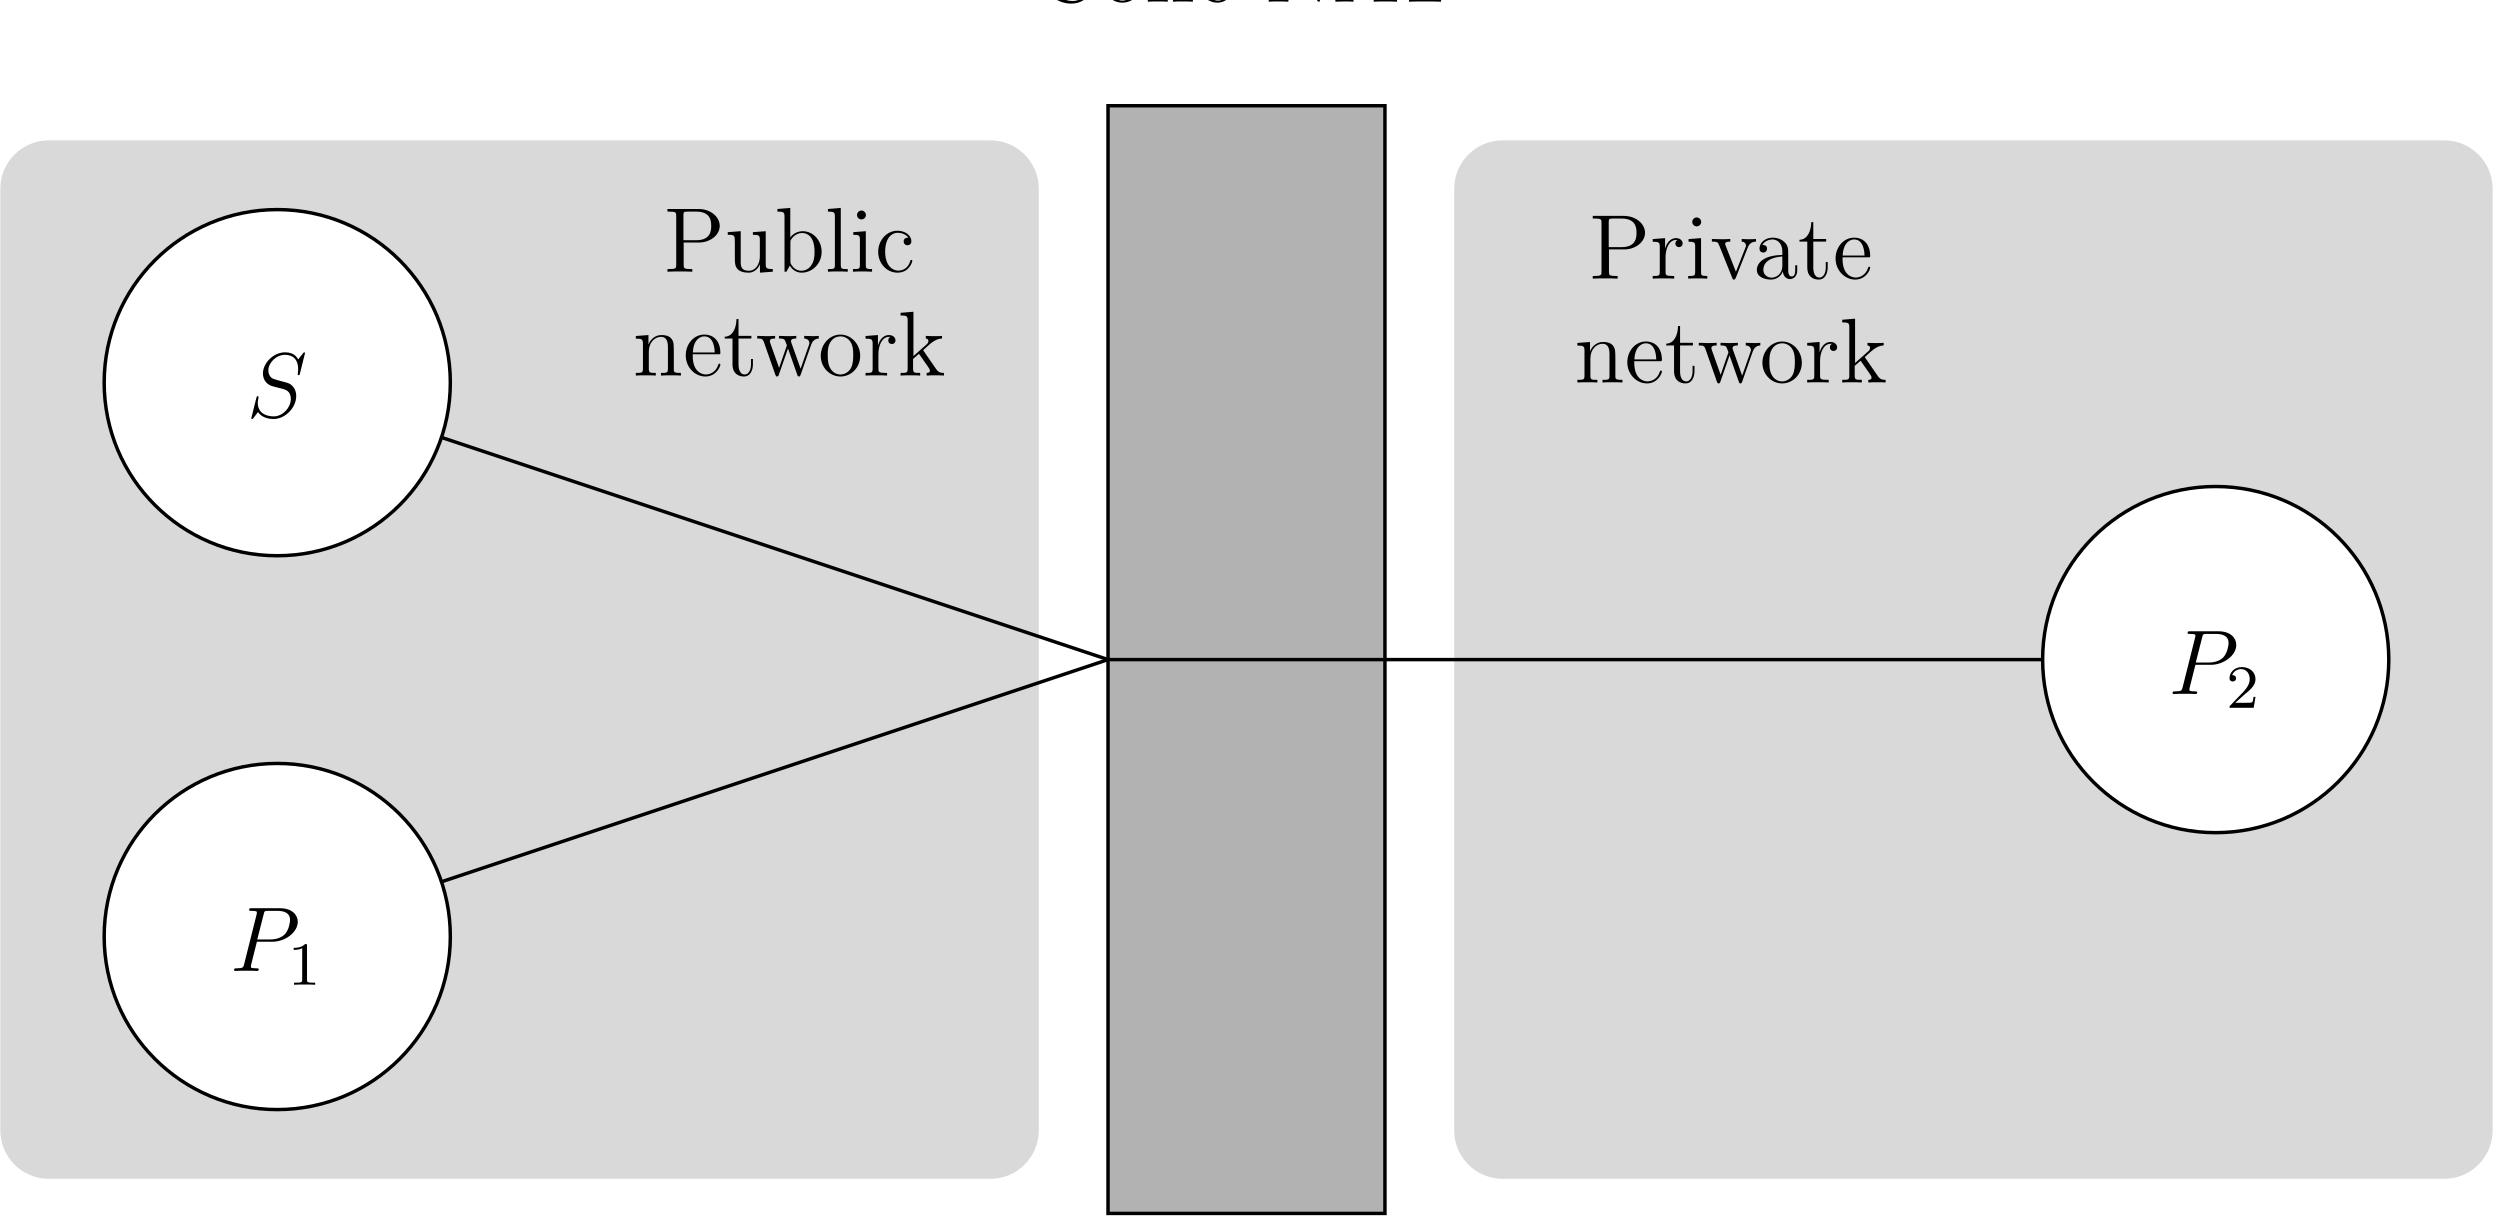
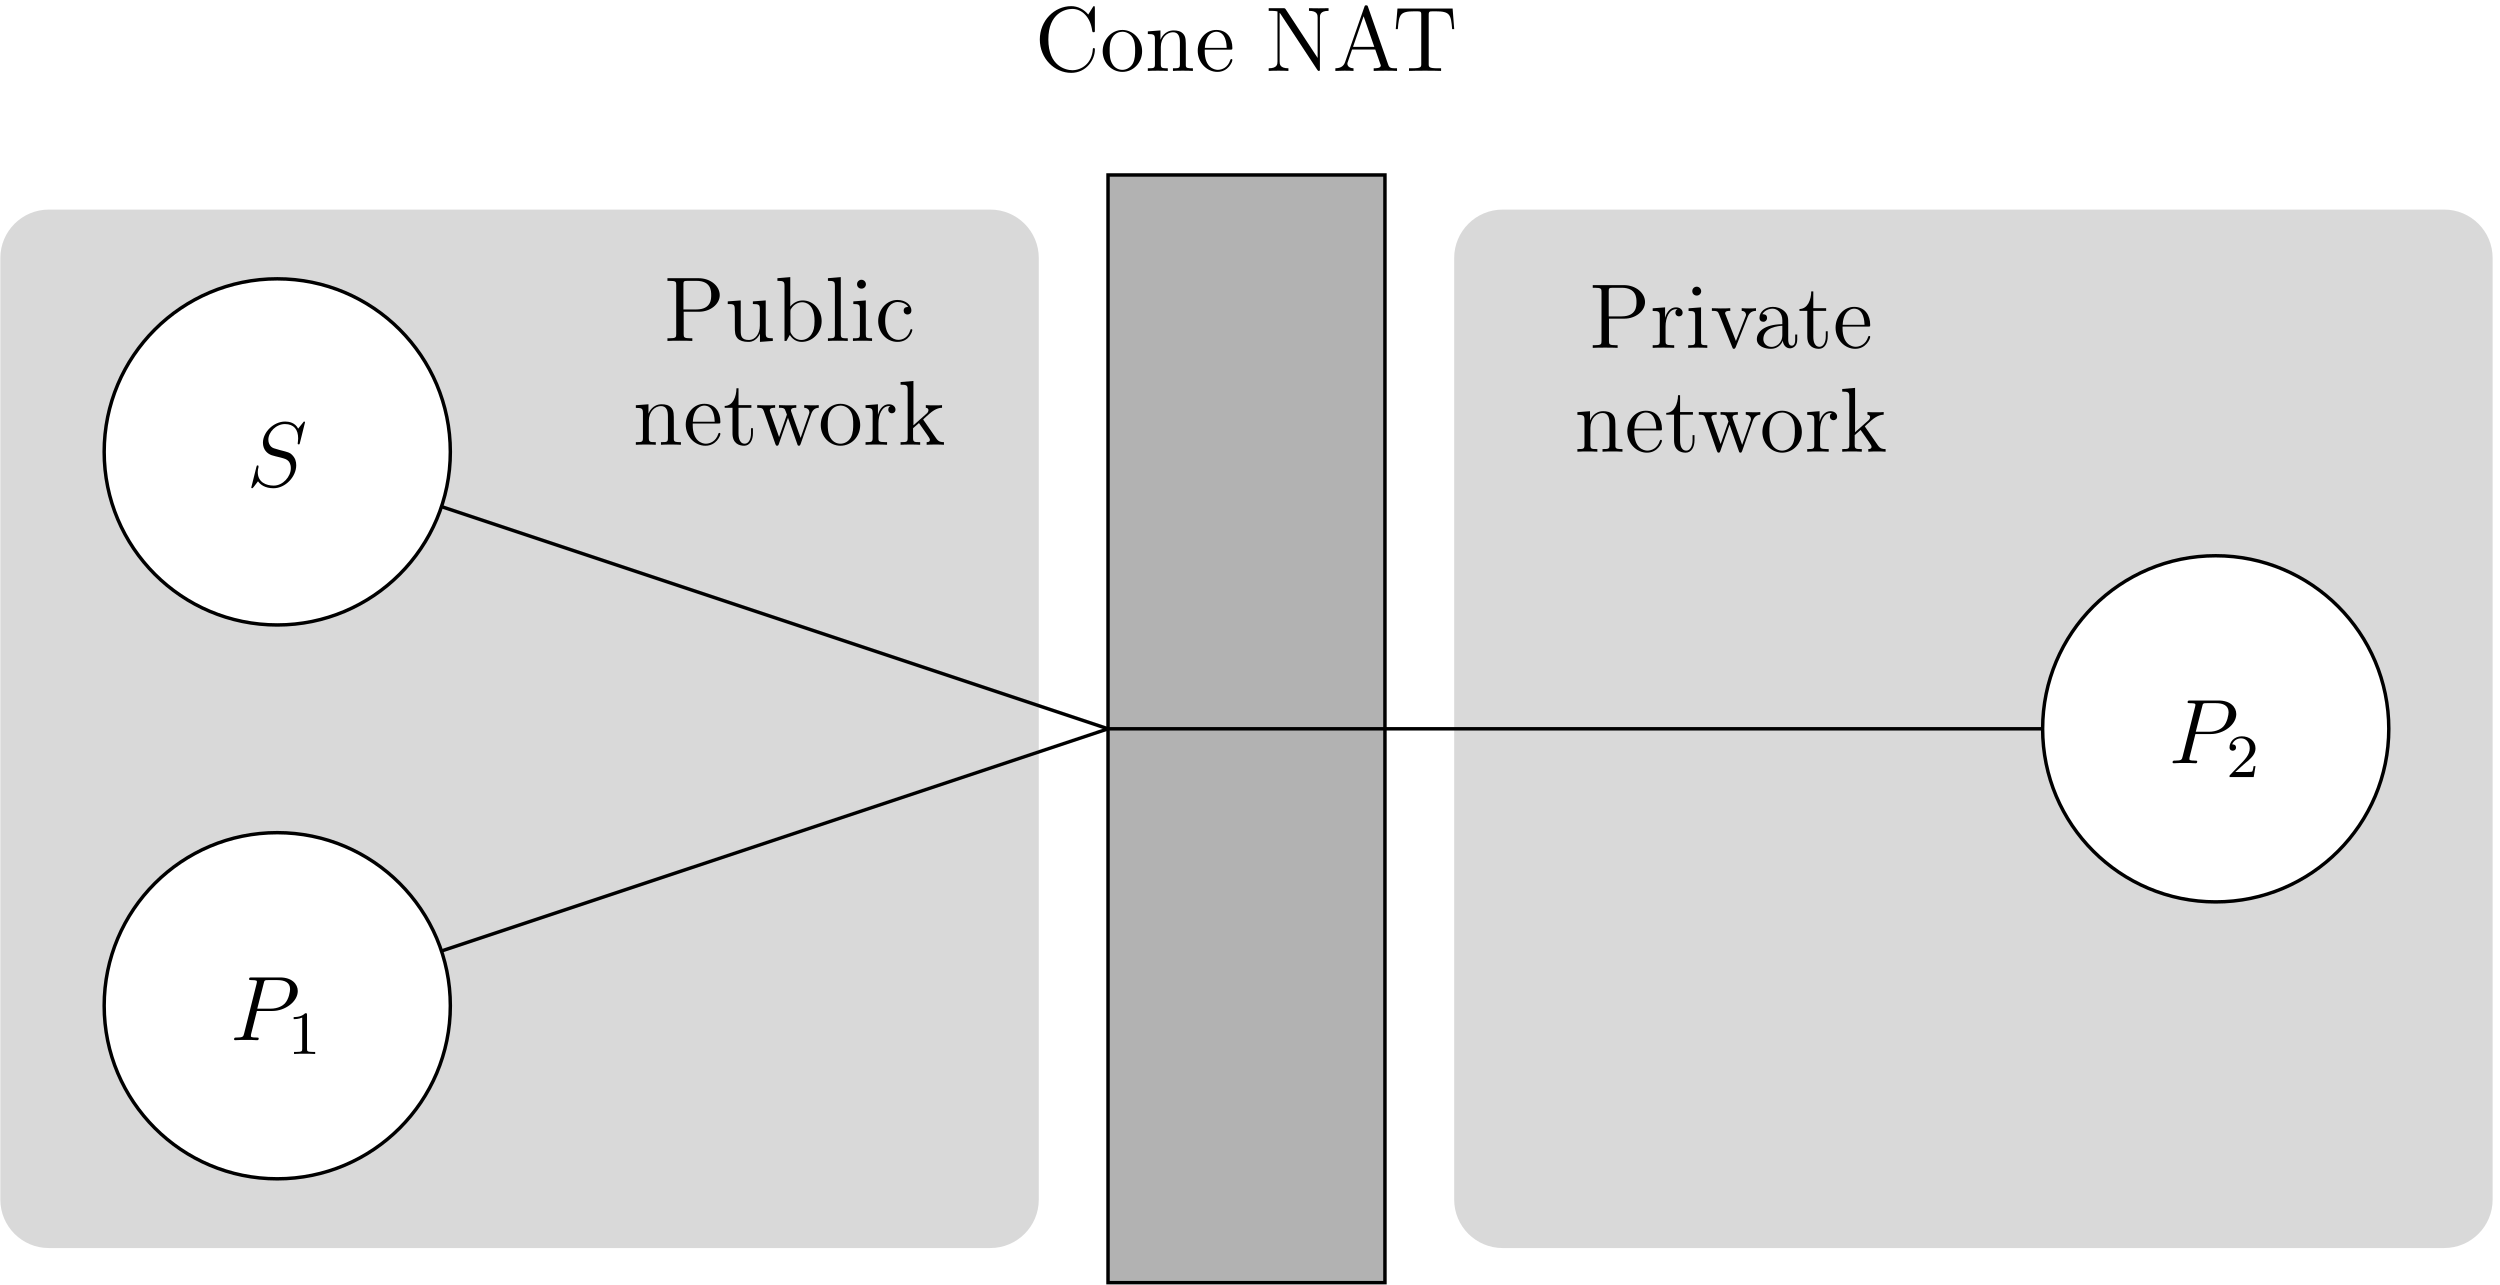
- <svg xmlns="http://www.w3.org/2000/svg" xmlns:xlink="http://www.w3.org/1999/xlink" width="325pt" height="158pt" viewBox="0 0 325 158" version="1.1">
+ <svg xmlns="http://www.w3.org/2000/svg" xmlns:xlink="http://www.w3.org/1999/xlink" width="325pt" height="167pt" viewBox="0 0 325 167" version="1.1">
  <defs>
    <g>
      <symbol overflow="visible" id="glyph0-0">
        <path style="stroke:none;" d="" />
      </symbol>
      <symbol overflow="visible" id="glyph0-1">
        <path style="stroke:none;" d="M 7.797 -8.141 C 7.797 -8.359 7.797 -8.422 7.672 -8.422 C 7.609 -8.422 7.594 -8.391 7.516 -8.266 L 6.938 -7.328 C 6.391 -8 5.578 -8.422 4.719 -8.422 C 2.531 -8.422 0.641 -6.531 0.641 -4.094 C 0.641 -1.609 2.562 0.25 4.719 0.25 C 6.688 0.25 7.797 -1.453 7.797 -2.766 C 7.797 -2.906 7.797 -2.969 7.656 -2.969 C 7.547 -2.969 7.531 -2.922 7.531 -2.828 C 7.422 -0.938 6.031 -0.094 4.875 -0.094 C 4.047 -0.094 1.75 -0.594 1.75 -4.094 C 1.75 -7.547 4 -8.062 4.859 -8.062 C 6.125 -8.062 7.219 -7 7.453 -5.219 C 7.484 -5.062 7.484 -5.031 7.625 -5.031 C 7.797 -5.031 7.797 -5.062 7.797 -5.312 Z M 7.797 -8.141 " />
      </symbol>
      <symbol overflow="visible" id="glyph0-2">
        <path style="stroke:none;" d="M 5.484 -2.562 C 5.484 -4.094 4.312 -5.328 2.922 -5.328 C 1.5 -5.328 0.359 -4.062 0.359 -2.562 C 0.359 -1.031 1.547 0.125 2.922 0.125 C 4.328 0.125 5.484 -1.047 5.484 -2.562 Z M 2.922 -0.141 C 2.484 -0.141 1.953 -0.328 1.609 -0.922 C 1.281 -1.453 1.266 -2.156 1.266 -2.672 C 1.266 -3.125 1.266 -3.844 1.641 -4.391 C 1.969 -4.906 2.5 -5.094 2.922 -5.094 C 3.375 -5.094 3.891 -4.875 4.203 -4.406 C 4.578 -3.859 4.578 -3.109 4.578 -2.672 C 4.578 -2.25 4.578 -1.5 4.266 -0.938 C 3.938 -0.375 3.375 -0.141 2.922 -0.141 Z M 2.922 -0.141 " />
      </symbol>
      <symbol overflow="visible" id="glyph0-3">
        <path style="stroke:none;" d="M 5.312 -2.906 C 5.312 -4.016 5.312 -4.344 5.047 -4.734 C 4.703 -5.203 4.141 -5.266 3.734 -5.266 C 2.562 -5.266 2.109 -4.281 2.016 -4.047 L 2.016 -5.266 L 0.375 -5.141 L 0.375 -4.797 C 1.188 -4.797 1.297 -4.703 1.297 -4.125 L 1.297 -0.891 C 1.297 -0.344 1.156 -0.344 0.375 -0.344 L 0.375 0 C 0.688 -0.031 1.344 -0.031 1.672 -0.031 C 2.016 -0.031 2.672 -0.031 2.969 0 L 2.969 -0.344 C 2.219 -0.344 2.062 -0.344 2.062 -0.891 L 2.062 -3.109 C 2.062 -4.359 2.891 -5.031 3.641 -5.031 C 4.375 -5.031 4.547 -4.422 4.547 -3.688 L 4.547 -0.891 C 4.547 -0.344 4.406 -0.344 3.641 -0.344 L 3.641 0 C 3.938 -0.031 4.594 -0.031 4.922 -0.031 C 5.266 -0.031 5.922 -0.031 6.234 0 L 6.234 -0.344 C 5.625 -0.344 5.328 -0.344 5.312 -0.703 Z M 5.312 -2.906 " />
      </symbol>
      <symbol overflow="visible" id="glyph0-4">
        <path style="stroke:none;" d="M 4.578 -2.766 C 4.844 -2.766 4.859 -2.766 4.859 -3 C 4.859 -4.203 4.219 -5.328 2.766 -5.328 C 1.406 -5.328 0.359 -4.094 0.359 -2.625 C 0.359 -1.047 1.578 0.125 2.906 0.125 C 4.328 0.125 4.859 -1.172 4.859 -1.422 C 4.859 -1.5 4.812 -1.547 4.734 -1.547 C 4.641 -1.547 4.609 -1.484 4.594 -1.422 C 4.281 -0.422 3.484 -0.141 2.969 -0.141 C 2.469 -0.141 1.266 -0.484 1.266 -2.547 L 1.266 -2.766 Z M 1.281 -3 C 1.375 -4.875 2.422 -5.094 2.766 -5.094 C 4.047 -5.094 4.109 -3.406 4.125 -3 Z M 1.281 -3 " />
      </symbol>
      <symbol overflow="visible" id="glyph0-5">
        <path style="stroke:none;" d="M 2.703 -8 C 2.594 -8.156 2.578 -8.156 2.312 -8.156 L 0.484 -8.156 L 0.484 -7.812 C 1 -7.812 1.297 -7.812 1.625 -7.734 L 1.625 -1.25 C 1.625 -0.906 1.625 -0.344 0.484 -0.344 L 0.484 0 C 0.797 -0.031 1.438 -0.031 1.766 -0.031 C 2.109 -0.031 2.734 -0.031 3.047 0 L 3.047 -0.344 C 1.906 -0.344 1.906 -0.906 1.906 -1.25 L 1.906 -7.547 C 2.016 -7.453 2.016 -7.422 2.109 -7.281 L 6.781 -0.172 C 6.891 -0.016 6.906 0 7 0 C 7.094 0 7.125 -0.047 7.141 -0.078 L 7.141 -6.906 C 7.141 -7.25 7.141 -7.812 8.266 -7.812 L 8.266 -8.156 C 7.953 -8.141 7.328 -8.141 7 -8.141 C 6.656 -8.141 6.031 -8.141 5.719 -8.156 L 5.719 -7.812 C 6.844 -7.812 6.844 -7.25 6.844 -6.906 L 6.844 -1.688 Z M 2.703 -8 " />
      </symbol>
      <symbol overflow="visible" id="glyph0-6">
        <path style="stroke:none;" d="M 4.625 -8.312 C 4.578 -8.469 4.547 -8.531 4.391 -8.531 C 4.219 -8.531 4.203 -8.5 4.141 -8.312 L 1.641 -1.156 C 1.469 -0.672 1.141 -0.359 0.375 -0.344 L 0.375 0 C 1.094 -0.031 1.125 -0.031 1.516 -0.031 C 1.859 -0.031 2.422 -0.031 2.734 0 L 2.734 -0.344 C 2.234 -0.359 1.938 -0.609 1.938 -0.938 C 1.938 -1.016 1.938 -1.047 2 -1.188 L 2.547 -2.781 L 5.562 -2.781 L 6.219 -0.906 C 6.281 -0.766 6.281 -0.734 6.281 -0.703 C 6.281 -0.344 5.672 -0.344 5.359 -0.344 L 5.359 0 C 5.641 -0.031 6.594 -0.031 6.922 -0.031 C 7.25 -0.031 8.109 -0.031 8.391 0 L 8.391 -0.344 C 7.609 -0.344 7.406 -0.344 7.234 -0.844 Z M 4.047 -7.109 L 5.438 -3.125 L 2.672 -3.125 Z M 4.047 -7.109 " />
      </symbol>
      <symbol overflow="visible" id="glyph0-7">
        <path style="stroke:none;" d="M 7.812 -8.109 L 0.641 -8.109 L 0.422 -5.438 L 0.688 -5.438 C 0.844 -7.328 0.953 -7.75 2.844 -7.75 C 3.062 -7.75 3.391 -7.75 3.484 -7.734 C 3.734 -7.703 3.734 -7.547 3.734 -7.281 L 3.734 -0.922 C 3.734 -0.516 3.734 -0.344 2.562 -0.344 L 2.141 -0.344 L 2.141 0 C 2.516 -0.031 3.75 -0.031 4.219 -0.031 C 4.688 -0.031 5.922 -0.031 6.312 0 L 6.312 -0.344 L 5.875 -0.344 C 4.703 -0.344 4.703 -0.516 4.703 -0.922 L 4.703 -7.281 C 4.703 -7.578 4.734 -7.688 4.922 -7.734 C 5.016 -7.75 5.359 -7.75 5.594 -7.75 C 7.484 -7.75 7.594 -7.328 7.75 -5.438 L 8.016 -5.438 Z M 7.812 -8.109 " />
      </symbol>
      <symbol overflow="visible" id="glyph0-8">
        <path style="stroke:none;" d="M 2.609 -3.797 L 4.625 -3.797 C 6.031 -3.797 7.297 -4.75 7.297 -5.953 C 7.297 -7.109 6.141 -8.156 4.531 -8.156 L 0.5 -8.156 L 0.5 -7.812 L 0.734 -7.812 C 1.609 -7.812 1.641 -7.703 1.641 -7.25 L 1.641 -0.906 C 1.641 -0.469 1.609 -0.344 0.734 -0.344 L 0.5 -0.344 L 0.5 0 C 0.781 -0.031 1.766 -0.031 2.109 -0.031 C 2.469 -0.031 3.453 -0.031 3.734 0 L 3.734 -0.344 L 3.5 -0.344 C 2.641 -0.344 2.609 -0.469 2.609 -0.906 Z M 2.578 -4.094 L 2.578 -7.344 C 2.578 -7.734 2.609 -7.812 3.125 -7.812 L 4.25 -7.812 C 6.188 -7.812 6.188 -6.469 6.188 -5.953 C 6.188 -5.453 6.188 -4.094 4.25 -4.094 Z M 2.578 -4.094 " />
      </symbol>
      <symbol overflow="visible" id="glyph0-9">
        <path style="stroke:none;" d="M 3.641 -5.141 L 3.641 -4.797 C 4.453 -4.797 4.547 -4.703 4.547 -4.125 L 4.547 -1.984 C 4.547 -0.969 4 -0.125 3.109 -0.125 C 2.125 -0.125 2.062 -0.688 2.062 -1.312 L 2.062 -5.266 L 0.375 -5.141 L 0.375 -4.797 C 1.297 -4.797 1.297 -4.75 1.297 -3.688 L 1.297 -1.906 C 1.297 -1.156 1.297 -0.734 1.656 -0.328 C 1.938 -0.031 2.422 0.125 3.031 0.125 C 3.234 0.125 3.625 0.125 4.031 -0.234 C 4.375 -0.5 4.562 -0.953 4.562 -0.953 L 4.562 0.125 L 6.234 0 L 6.234 -0.344 C 5.422 -0.344 5.312 -0.438 5.312 -1.016 L 5.312 -5.266 Z M 3.641 -5.141 " />
      </symbol>
      <symbol overflow="visible" id="glyph0-10">
        <path style="stroke:none;" d="M 2 -8.297 L 0.328 -8.156 L 0.328 -7.812 C 1.141 -7.812 1.25 -7.734 1.25 -7.141 L 1.25 0 L 1.5 0 C 1.547 -0.094 1.891 -0.688 1.938 -0.781 C 2.219 -0.328 2.719 0.125 3.484 0.125 C 4.859 0.125 6.078 -1.047 6.078 -2.578 C 6.078 -4.094 4.953 -5.266 3.625 -5.266 C 2.969 -5.266 2.406 -4.969 2 -4.469 Z M 2.016 -3.828 C 2.016 -4.047 2.016 -4.062 2.156 -4.25 C 2.438 -4.688 2.969 -5.031 3.547 -5.031 C 3.906 -5.031 5.156 -4.891 5.156 -2.594 C 5.156 -1.797 5.047 -1.297 4.75 -0.859 C 4.516 -0.484 4.047 -0.125 3.438 -0.125 C 2.797 -0.125 2.375 -0.531 2.172 -0.859 C 2.016 -1.109 2.016 -1.156 2.016 -1.359 Z M 2.016 -3.828 " />
      </symbol>
      <symbol overflow="visible" id="glyph0-11">
        <path style="stroke:none;" d="M 2.062 -8.297 L 0.391 -8.156 L 0.391 -7.812 C 1.203 -7.812 1.297 -7.734 1.297 -7.141 L 1.297 -0.891 C 1.297 -0.344 1.172 -0.344 0.391 -0.344 L 0.391 0 C 0.734 -0.031 1.312 -0.031 1.672 -0.031 C 2.031 -0.031 2.625 -0.031 2.969 0 L 2.969 -0.344 C 2.203 -0.344 2.062 -0.344 2.062 -0.891 Z M 2.062 -8.297 " />
      </symbol>
      <symbol overflow="visible" id="glyph0-12">
        <path style="stroke:none;" d="M 2.078 -7.359 C 2.078 -7.672 1.828 -7.953 1.5 -7.953 C 1.188 -7.953 0.922 -7.703 0.922 -7.375 C 0.922 -7.016 1.203 -6.797 1.5 -6.797 C 1.859 -6.797 2.078 -7.094 2.078 -7.359 Z M 0.438 -5.141 L 0.438 -4.797 C 1.188 -4.797 1.297 -4.719 1.297 -4.141 L 1.297 -0.891 C 1.297 -0.344 1.172 -0.344 0.391 -0.344 L 0.391 0 C 0.734 -0.031 1.297 -0.031 1.656 -0.031 C 1.781 -0.031 2.469 -0.031 2.875 0 L 2.875 -0.344 C 2.109 -0.344 2.062 -0.406 2.062 -0.875 L 2.062 -5.266 Z M 0.438 -5.141 " />
      </symbol>
      <symbol overflow="visible" id="glyph0-13">
        <path style="stroke:none;" d="M 4.328 -4.422 C 4.188 -4.422 3.734 -4.422 3.734 -3.938 C 3.734 -3.641 3.938 -3.438 4.234 -3.438 C 4.5 -3.438 4.734 -3.609 4.734 -3.953 C 4.734 -4.75 3.891 -5.328 2.922 -5.328 C 1.531 -5.328 0.422 -4.094 0.422 -2.578 C 0.422 -1.047 1.562 0.125 2.922 0.125 C 4.5 0.125 4.859 -1.312 4.859 -1.422 C 4.859 -1.531 4.766 -1.531 4.734 -1.531 C 4.625 -1.531 4.609 -1.5 4.578 -1.344 C 4.312 -0.5 3.672 -0.141 3.031 -0.141 C 2.297 -0.141 1.328 -0.781 1.328 -2.594 C 1.328 -4.578 2.344 -5.062 2.938 -5.062 C 3.391 -5.062 4.047 -4.891 4.328 -4.422 Z M 4.328 -4.422 " />
      </symbol>
      <symbol overflow="visible" id="glyph0-14">
        <path style="stroke:none;" d="M 2.016 -4.812 L 3.688 -4.812 L 3.688 -5.156 L 2.016 -5.156 L 2.016 -7.344 L 1.75 -7.344 C 1.734 -6.234 1.297 -5.078 0.219 -5.047 L 0.219 -4.812 L 1.234 -4.812 L 1.234 -1.484 C 1.234 -0.156 2.109 0.125 2.75 0.125 C 3.5 0.125 3.891 -0.625 3.891 -1.484 L 3.891 -2.156 L 3.641 -2.156 L 3.641 -1.5 C 3.641 -0.641 3.281 -0.141 2.828 -0.141 C 2.016 -0.141 2.016 -1.25 2.016 -1.453 Z M 2.016 -4.812 " />
      </symbol>
      <symbol overflow="visible" id="glyph0-15">
        <path style="stroke:none;" d="M 7.234 -4.016 C 7.5 -4.766 8.016 -4.797 8.219 -4.812 L 8.219 -5.156 C 7.922 -5.125 7.703 -5.125 7.344 -5.125 C 7 -5.125 6.969 -5.125 6.328 -5.156 L 6.328 -4.812 C 6.859 -4.781 7 -4.453 7 -4.234 C 7 -4.219 7 -4.141 6.953 -4.016 L 5.859 -0.891 L 4.656 -4.266 C 4.609 -4.406 4.609 -4.438 4.609 -4.469 C 4.609 -4.812 5.047 -4.812 5.297 -4.812 L 5.297 -5.156 C 4.953 -5.125 4.469 -5.125 4.125 -5.125 C 3.734 -5.125 3.719 -5.125 3.047 -5.156 L 3.047 -4.812 C 3.5 -4.812 3.656 -4.781 3.797 -4.625 C 3.844 -4.547 4 -4.156 4.078 -3.922 L 3.062 -1 L 1.906 -4.25 C 1.859 -4.406 1.859 -4.438 1.859 -4.484 C 1.859 -4.812 2.312 -4.812 2.547 -4.812 L 2.547 -5.156 C 2.25 -5.125 1.656 -5.125 1.328 -5.125 C 0.984 -5.125 0.969 -5.125 0.219 -5.156 L 0.219 -4.812 C 0.828 -4.812 0.938 -4.75 1.078 -4.375 L 2.578 -0.094 C 2.625 0.031 2.672 0.125 2.797 0.125 C 2.906 0.125 2.969 0.078 3.031 -0.109 L 4.219 -3.516 L 5.422 -0.109 C 5.469 0.078 5.531 0.125 5.641 0.125 C 5.766 0.125 5.812 0.031 5.859 -0.094 Z M 7.234 -4.016 " />
      </symbol>
      <symbol overflow="visible" id="glyph0-16">
        <path style="stroke:none;" d="M 2 -2.781 C 2 -3.938 2.469 -5.031 3.391 -5.031 C 3.484 -5.031 3.516 -5.031 3.562 -5.016 C 3.469 -4.969 3.281 -4.906 3.281 -4.578 C 3.281 -4.234 3.547 -4.094 3.734 -4.094 C 3.984 -4.094 4.219 -4.25 4.219 -4.578 C 4.219 -4.938 3.891 -5.266 3.375 -5.266 C 2.359 -5.266 2.016 -4.172 1.953 -3.938 L 1.938 -3.938 L 1.938 -5.266 L 0.328 -5.141 L 0.328 -4.797 C 1.141 -4.797 1.25 -4.703 1.25 -4.125 L 1.25 -0.891 C 1.25 -0.344 1.109 -0.344 0.328 -0.344 L 0.328 0 C 0.672 -0.031 1.328 -0.031 1.688 -0.031 C 2.016 -0.031 2.859 -0.031 3.125 0 L 3.125 -0.344 L 2.891 -0.344 C 2.016 -0.344 2 -0.484 2 -0.906 Z M 2 -2.781 " />
      </symbol>
      <symbol overflow="visible" id="glyph0-17">
        <path style="stroke:none;" d="M 3.344 -3.172 C 3.344 -3.172 3.266 -3.281 3.266 -3.281 C 3.266 -3.328 4.016 -3.969 4.109 -4.062 C 4.938 -4.781 5.469 -4.797 5.719 -4.812 L 5.719 -5.156 C 5.469 -5.125 5.156 -5.125 4.812 -5.125 C 4.5 -5.125 3.891 -5.125 3.609 -5.156 L 3.609 -4.812 C 3.812 -4.797 3.953 -4.688 3.953 -4.5 C 3.953 -4.25 3.719 -4.047 3.703 -4.047 L 2 -2.531 L 2 -8.297 L 0.328 -8.156 L 0.328 -7.812 C 1.141 -7.812 1.25 -7.734 1.25 -7.141 L 1.25 -0.891 C 1.25 -0.344 1.109 -0.344 0.328 -0.344 L 0.328 0 C 0.672 -0.031 1.25 -0.031 1.609 -0.031 C 1.953 -0.031 2.531 -0.031 2.875 0 L 2.875 -0.344 C 2.109 -0.344 1.953 -0.344 1.953 -0.891 L 1.953 -2.156 L 2.719 -2.828 L 3.875 -1.172 C 4.047 -0.922 4.141 -0.781 4.141 -0.625 C 4.141 -0.406 3.969 -0.344 3.719 -0.344 L 3.719 0 C 4.016 -0.031 4.609 -0.031 4.922 -0.031 C 5.438 -0.031 5.469 -0.031 5.969 0 L 5.969 -0.344 C 5.656 -0.344 5.281 -0.344 4.953 -0.844 Z M 3.344 -3.172 " />
      </symbol>
      <symbol overflow="visible" id="glyph0-18">
        <path style="stroke:none;" d="M 4.875 -4.016 C 4.984 -4.281 5.188 -4.797 5.953 -4.812 L 5.953 -5.156 C 5.609 -5.125 5.438 -5.125 5.062 -5.125 C 4.812 -5.125 4.641 -5.125 4.094 -5.156 L 4.094 -4.812 C 4.594 -4.781 4.656 -4.422 4.656 -4.297 C 4.656 -4.188 4.625 -4.125 4.562 -3.984 L 3.344 -0.891 L 2.016 -4.266 C 1.953 -4.438 1.938 -4.438 1.938 -4.5 C 1.938 -4.812 2.391 -4.812 2.609 -4.812 L 2.609 -5.156 C 2.312 -5.125 1.688 -5.125 1.359 -5.125 C 0.969 -5.125 0.938 -5.125 0.219 -5.156 L 0.219 -4.812 C 0.891 -4.812 1 -4.75 1.141 -4.391 L 2.859 -0.109 C 2.922 0.062 2.938 0.125 3.078 0.125 C 3.172 0.125 3.234 0.094 3.328 -0.109 Z M 4.875 -4.016 " />
      </symbol>
      <symbol overflow="visible" id="glyph0-19">
        <path style="stroke:none;" d="M 4.609 -3.188 C 4.609 -3.844 4.609 -4.312 4.094 -4.781 C 3.672 -5.156 3.125 -5.328 2.609 -5.328 C 1.625 -5.328 0.875 -4.688 0.875 -3.906 C 0.875 -3.562 1.094 -3.391 1.375 -3.391 C 1.656 -3.391 1.859 -3.594 1.859 -3.891 C 1.859 -4.375 1.438 -4.375 1.25 -4.375 C 1.531 -4.875 2.109 -5.094 2.578 -5.094 C 3.125 -5.094 3.844 -4.641 3.844 -3.562 L 3.844 -3.078 C 1.438 -3.047 0.531 -2.047 0.531 -1.125 C 0.531 -0.172 1.625 0.125 2.359 0.125 C 3.141 0.125 3.688 -0.359 3.906 -0.938 C 3.953 -0.375 4.328 0.062 4.844 0.062 C 5.094 0.062 5.781 -0.109 5.781 -1.062 L 5.781 -1.734 L 5.516 -1.734 L 5.516 -1.062 C 5.516 -0.375 5.234 -0.281 5.062 -0.281 C 4.609 -0.281 4.609 -0.922 4.609 -1.094 Z M 3.844 -1.688 C 3.844 -0.516 2.969 -0.125 2.453 -0.125 C 1.859 -0.125 1.375 -0.547 1.375 -1.125 C 1.375 -2.703 3.406 -2.844 3.844 -2.875 Z M 3.844 -1.688 " />
      </symbol>
      <symbol overflow="visible" id="glyph1-0">
        <path style="stroke:none;" d="" />
      </symbol>
      <symbol overflow="visible" id="glyph1-1">
        <path style="stroke:none;" d="M 7.594 -8.312 C 7.594 -8.422 7.5 -8.422 7.484 -8.422 C 7.438 -8.422 7.422 -8.406 7.281 -8.219 C 7.203 -8.141 6.719 -7.516 6.703 -7.5 C 6.312 -8.281 5.516 -8.422 5.016 -8.422 C 3.5 -8.422 2.125 -7.031 2.125 -5.672 C 2.125 -4.781 2.672 -4.25 3.25 -4.047 C 3.375 -4 4.094 -3.812 4.453 -3.734 C 5.062 -3.562 5.219 -3.516 5.469 -3.25 C 5.516 -3.188 5.75 -2.922 5.75 -2.359 C 5.75 -1.25 4.719 -0.094 3.531 -0.094 C 2.547 -0.094 1.453 -0.516 1.453 -1.859 C 1.453 -2.078 1.5 -2.359 1.547 -2.484 C 1.547 -2.516 1.547 -2.578 1.547 -2.609 C 1.547 -2.656 1.531 -2.719 1.438 -2.719 C 1.328 -2.719 1.312 -2.688 1.266 -2.484 L 0.656 -0.031 C 0.656 -0.031 0.609 0.125 0.609 0.141 C 0.609 0.25 0.703 0.25 0.734 0.25 C 0.781 0.25 0.781 0.234 0.938 0.062 L 1.484 -0.656 C 1.766 -0.234 2.391 0.25 3.5 0.25 C 5.047 0.25 6.453 -1.25 6.453 -2.734 C 6.453 -3.234 6.328 -3.688 5.875 -4.125 C 5.625 -4.375 5.422 -4.438 4.312 -4.719 C 3.516 -4.938 3.406 -4.969 3.188 -5.156 C 2.984 -5.359 2.828 -5.656 2.828 -6.062 C 2.828 -7.062 3.844 -8.094 4.984 -8.094 C 6.156 -8.094 6.703 -7.375 6.703 -6.234 C 6.703 -5.922 6.641 -5.609 6.641 -5.562 C 6.641 -5.453 6.734 -5.453 6.781 -5.453 C 6.891 -5.453 6.891 -5.484 6.938 -5.672 Z M 7.594 -8.312 " />
      </symbol>
      <symbol overflow="visible" id="glyph1-2">
        <path style="stroke:none;" d="M 3.531 -3.797 L 5.547 -3.797 C 7.203 -3.797 8.844 -5.016 8.844 -6.391 C 8.844 -7.312 8.062 -8.156 6.547 -8.156 L 2.859 -8.156 C 2.625 -8.156 2.516 -8.156 2.516 -7.938 C 2.516 -7.812 2.625 -7.812 2.812 -7.812 C 3.531 -7.812 3.531 -7.719 3.531 -7.594 C 3.531 -7.562 3.531 -7.5 3.484 -7.312 L 1.875 -0.891 C 1.766 -0.469 1.75 -0.344 0.906 -0.344 C 0.688 -0.344 0.562 -0.344 0.562 -0.125 C 0.562 0 0.672 0 0.734 0 C 0.969 0 1.203 -0.031 1.438 -0.031 L 2.828 -0.031 C 3.062 -0.031 3.312 0 3.531 0 C 3.641 0 3.766 0 3.766 -0.234 C 3.766 -0.344 3.656 -0.344 3.484 -0.344 C 2.766 -0.344 2.75 -0.438 2.75 -0.547 C 2.75 -0.609 2.766 -0.688 2.766 -0.75 Z M 4.406 -7.344 C 4.5 -7.797 4.547 -7.812 5.016 -7.812 L 6.203 -7.812 C 7.094 -7.812 7.844 -7.531 7.844 -6.641 C 7.844 -6.328 7.688 -5.312 7.141 -4.75 C 6.938 -4.547 6.359 -4.094 5.266 -4.094 L 3.578 -4.094 Z M 4.406 -7.344 " />
      </symbol>
      <symbol overflow="visible" id="glyph2-0">
        <path style="stroke:none;" d="" />
      </symbol>
      <symbol overflow="visible" id="glyph2-1">
        <path style="stroke:none;" d="M 2.5 -5.078 C 2.5 -5.297 2.484 -5.297 2.266 -5.297 C 1.938 -4.984 1.516 -4.797 0.766 -4.797 L 0.766 -4.531 C 0.984 -4.531 1.406 -4.531 1.875 -4.734 L 1.875 -0.656 C 1.875 -0.359 1.844 -0.266 1.094 -0.266 L 0.812 -0.266 L 0.812 0 C 1.141 -0.031 1.828 -0.031 2.188 -0.031 C 2.547 -0.031 3.234 -0.031 3.562 0 L 3.562 -0.266 L 3.281 -0.266 C 2.531 -0.266 2.5 -0.359 2.5 -0.656 Z M 2.5 -5.078 " />
      </symbol>
      <symbol overflow="visible" id="glyph2-2">
        <path style="stroke:none;" d="M 2.25 -1.625 C 2.375 -1.75 2.703 -2.016 2.844 -2.125 C 3.328 -2.578 3.797 -3.016 3.797 -3.734 C 3.797 -4.688 3 -5.297 2.016 -5.297 C 1.047 -5.297 0.422 -4.578 0.422 -3.859 C 0.422 -3.469 0.734 -3.422 0.844 -3.422 C 1.016 -3.422 1.266 -3.531 1.266 -3.844 C 1.266 -4.25 0.859 -4.25 0.766 -4.25 C 1 -4.844 1.531 -5.031 1.922 -5.031 C 2.656 -5.031 3.047 -4.406 3.047 -3.734 C 3.047 -2.906 2.469 -2.297 1.516 -1.344 L 0.516 -0.297 C 0.422 -0.219 0.422 -0.203 0.422 0 L 3.562 0 L 3.797 -1.422 L 3.547 -1.422 C 3.531 -1.266 3.469 -0.875 3.375 -0.719 C 3.328 -0.656 2.719 -0.656 2.594 -0.656 L 1.172 -0.656 Z M 2.25 -1.625 " />
      </symbol>
    </g>
    <clipPath id="clip1">
-       <path d="M 189 18 L 324.945 18 L 324.945 154 L 189 154 Z M 189 18 " />
+       <path d="M 189 27 L 324.945 27 L 324.945 163 L 189 163 Z M 189 27 " />
    </clipPath>
  </defs>
  <g id="surface1">
-     <path style=" stroke:none;fill-rule:evenodd;fill:rgb(84.959%,84.959%,84.959%);fill-opacity:1;" d="M 6.344 18.246 C 2.863 18.246 0.043 21.066 0.043 24.547 L 0.043 146.945 C 0.043 150.426 2.863 153.246 6.344 153.246 L 128.742 153.246 C 132.223 153.246 135.043 150.426 135.043 146.945 L 135.043 24.547 C 135.043 21.066 132.223 18.246 128.742 18.246 " />
+     <path style=" stroke:none;fill-rule:evenodd;fill:rgb(84.959%,84.959%,84.959%);fill-opacity:1;" d="M 6.344 27.246 C 2.863 27.246 0.043 30.066 0.043 33.547 L 0.043 155.945 C 0.043 159.426 2.863 162.246 6.344 162.246 L 128.742 162.246 C 132.223 162.246 135.043 159.426 135.043 155.945 L 135.043 33.547 C 135.043 30.066 132.223 27.246 128.742 27.246 " />
    <g clip-path="url(#clip1)" clip-rule="nonzero">
-       <path style=" stroke:none;fill-rule:evenodd;fill:rgb(84.959%,84.959%,84.959%);fill-opacity:1;" d="M 195.344 18.246 C 191.863 18.246 189.043 21.066 189.043 24.547 L 189.043 146.945 C 189.043 150.426 191.863 153.246 195.344 153.246 L 317.742 153.246 C 321.223 153.246 324.043 150.426 324.043 146.945 L 324.043 24.547 C 324.043 21.066 321.223 18.246 317.742 18.246 " />
+       <path style=" stroke:none;fill-rule:evenodd;fill:rgb(84.959%,84.959%,84.959%);fill-opacity:1;" d="M 195.344 27.246 C 191.863 27.246 189.043 30.066 189.043 33.547 L 189.043 155.945 C 189.043 159.426 191.863 162.246 195.344 162.246 L 317.742 162.246 C 321.223 162.246 324.043 159.426 324.043 155.945 L 324.043 33.547 C 324.043 30.066 321.223 27.246 317.742 27.246 " />
    </g>
-     <path style="fill-rule:evenodd;fill:rgb(69.922%,69.922%,69.922%);fill-opacity:1;stroke-width:4.5;stroke-linecap:butt;stroke-linejoin:miter;stroke:rgb(0%,0%,0%);stroke-opacity:1;stroke-miterlimit:10;" d="M 1440.99 6.989 L 1800.99 6.989 L 1800.99 1446.989 L 1440.99 1446.989 Z M 1440.99 6.989 " transform="matrix(0.1,0,0,-0.1,-0.056,158.445)" />
-     <path style="fill:none;stroke-width:4.5;stroke-linecap:butt;stroke-linejoin:miter;stroke:rgb(0%,0%,0%);stroke-opacity:1;stroke-miterlimit:10;" d="M 2655.99 726.989 L 1440.99 726.989 L 360.99 1086.989 " transform="matrix(0.1,0,0,-0.1,-0.056,158.445)" />
-     <path style="fill:none;stroke-width:4.5;stroke-linecap:butt;stroke-linejoin:miter;stroke:rgb(0%,0%,0%);stroke-opacity:1;stroke-miterlimit:10;" d="M 1440.99 726.989 L 360.99 366.989 " transform="matrix(0.1,0,0,-0.1,-0.056,158.445)" />
-     <path style=" stroke:none;fill-rule:evenodd;fill:rgb(100%,100%,100%);fill-opacity:1;" d="M 58.543 49.746 C 58.543 62.172 48.469 72.246 36.043 72.246 C 23.617 72.246 13.543 62.172 13.543 49.746 C 13.543 37.32 23.617 27.246 36.043 27.246 C 48.469 27.246 58.543 37.32 58.543 49.746 " />
-     <path style="fill:none;stroke-width:4.5;stroke-linecap:butt;stroke-linejoin:miter;stroke:rgb(0%,0%,0%);stroke-opacity:1;stroke-miterlimit:10;" d="M 585.99 1086.989 C 585.99 962.731 485.248 861.989 360.99 861.989 C 236.732 861.989 135.99 962.731 135.99 1086.989 C 135.99 1211.247 236.732 1311.989 360.99 1311.989 C 485.248 1311.989 585.99 1211.247 585.99 1086.989 Z M 585.99 1086.989 " transform="matrix(0.1,0,0,-0.1,-0.056,158.445)" />
-     <path style=" stroke:none;fill-rule:evenodd;fill:rgb(100%,100%,100%);fill-opacity:1;" d="M 58.543 121.746 C 58.543 134.172 48.469 144.246 36.043 144.246 C 23.617 144.246 13.543 134.172 13.543 121.746 C 13.543 109.32 23.617 99.246 36.043 99.246 C 48.469 99.246 58.543 109.32 58.543 121.746 " />
-     <path style="fill:none;stroke-width:4.5;stroke-linecap:butt;stroke-linejoin:miter;stroke:rgb(0%,0%,0%);stroke-opacity:1;stroke-miterlimit:10;" d="M 585.99 366.989 C 585.99 242.731 485.248 141.989 360.99 141.989 C 236.732 141.989 135.99 242.731 135.99 366.989 C 135.99 491.247 236.732 591.989 360.99 591.989 C 485.248 591.989 585.99 491.247 585.99 366.989 Z M 585.99 366.989 " transform="matrix(0.1,0,0,-0.1,-0.056,158.445)" />
-     <path style=" stroke:none;fill-rule:evenodd;fill:rgb(100%,100%,100%);fill-opacity:1;" d="M 310.543 85.746 C 310.543 98.172 300.469 108.246 288.043 108.246 C 275.617 108.246 265.543 98.172 265.543 85.746 C 265.543 73.32 275.617 63.246 288.043 63.246 C 300.469 63.246 310.543 73.32 310.543 85.746 " />
-     <path style="fill:none;stroke-width:4.5;stroke-linecap:butt;stroke-linejoin:miter;stroke:rgb(0%,0%,0%);stroke-opacity:1;stroke-miterlimit:10;" d="M 3105.99 726.989 C 3105.99 602.731 3005.247 501.989 2880.99 501.989 C 2756.732 501.989 2655.99 602.731 2655.99 726.989 C 2655.99 851.247 2756.732 951.989 2880.99 951.989 C 3005.247 951.989 3105.99 851.247 3105.99 726.989 Z M 3105.99 726.989 " transform="matrix(0.1,0,0,-0.1,-0.056,158.445)" />
+     <path style="fill-rule:evenodd;fill:rgb(69.922%,69.922%,69.922%);fill-opacity:1;stroke-width:4.5;stroke-linecap:butt;stroke-linejoin:miter;stroke:rgb(0%,0%,0%);stroke-opacity:1;stroke-miterlimit:10;" d="M 1440.99 6.989 L 1800.99 6.989 L 1800.99 1446.989 L 1440.99 1446.989 Z M 1440.99 6.989 " transform="matrix(0.1,0,0,-0.1,-0.056,167.445)" />
+     <path style="fill:none;stroke-width:4.5;stroke-linecap:butt;stroke-linejoin:miter;stroke:rgb(0%,0%,0%);stroke-opacity:1;stroke-miterlimit:10;" d="M 2655.99 726.989 L 1440.99 726.989 L 360.99 1086.989 " transform="matrix(0.1,0,0,-0.1,-0.056,167.445)" />
+     <path style="fill:none;stroke-width:4.5;stroke-linecap:butt;stroke-linejoin:miter;stroke:rgb(0%,0%,0%);stroke-opacity:1;stroke-miterlimit:10;" d="M 1440.99 726.989 L 360.99 366.989 " transform="matrix(0.1,0,0,-0.1,-0.056,167.445)" />
+     <path style=" stroke:none;fill-rule:evenodd;fill:rgb(100%,100%,100%);fill-opacity:1;" d="M 58.543 58.746 C 58.543 71.172 48.469 81.246 36.043 81.246 C 23.617 81.246 13.543 71.172 13.543 58.746 C 13.543 46.32 23.617 36.246 36.043 36.246 C 48.469 36.246 58.543 46.32 58.543 58.746 " />
+     <path style="fill:none;stroke-width:4.5;stroke-linecap:butt;stroke-linejoin:miter;stroke:rgb(0%,0%,0%);stroke-opacity:1;stroke-miterlimit:10;" d="M 585.99 1086.989 C 585.99 962.731 485.248 861.989 360.99 861.989 C 236.732 861.989 135.99 962.731 135.99 1086.989 C 135.99 1211.247 236.732 1311.989 360.99 1311.989 C 485.248 1311.989 585.99 1211.247 585.99 1086.989 Z M 585.99 1086.989 " transform="matrix(0.1,0,0,-0.1,-0.056,167.445)" />
+     <path style=" stroke:none;fill-rule:evenodd;fill:rgb(100%,100%,100%);fill-opacity:1;" d="M 58.543 130.746 C 58.543 143.172 48.469 153.246 36.043 153.246 C 23.617 153.246 13.543 143.172 13.543 130.746 C 13.543 118.32 23.617 108.246 36.043 108.246 C 48.469 108.246 58.543 118.32 58.543 130.746 " />
+     <path style="fill:none;stroke-width:4.5;stroke-linecap:butt;stroke-linejoin:miter;stroke:rgb(0%,0%,0%);stroke-opacity:1;stroke-miterlimit:10;" d="M 585.99 366.989 C 585.99 242.731 485.248 141.989 360.99 141.989 C 236.732 141.989 135.99 242.731 135.99 366.989 C 135.99 491.247 236.732 591.989 360.99 591.989 C 485.248 591.989 585.99 491.247 585.99 366.989 Z M 585.99 366.989 " transform="matrix(0.1,0,0,-0.1,-0.056,167.445)" />
+     <path style=" stroke:none;fill-rule:evenodd;fill:rgb(100%,100%,100%);fill-opacity:1;" d="M 310.543 94.746 C 310.543 107.172 300.469 117.246 288.043 117.246 C 275.617 117.246 265.543 107.172 265.543 94.746 C 265.543 82.32 275.617 72.246 288.043 72.246 C 300.469 72.246 310.543 82.32 310.543 94.746 " />
+     <path style="fill:none;stroke-width:4.5;stroke-linecap:butt;stroke-linejoin:miter;stroke:rgb(0%,0%,0%);stroke-opacity:1;stroke-miterlimit:10;" d="M 3105.99 726.989 C 3105.99 602.731 3005.247 501.989 2880.99 501.989 C 2756.732 501.989 2655.99 602.731 2655.99 726.989 C 2655.99 851.247 2756.732 951.989 2880.99 951.989 C 3005.247 951.989 3105.99 851.247 3105.99 726.989 Z M 3105.99 726.989 " transform="matrix(0.1,0,0,-0.1,-0.056,167.445)" />
    <g style="fill:rgb(0%,0%,0%);fill-opacity:1;">
-       <use xlink:href="#glyph0-1" x="134.535" y="0.221" />
-       <use xlink:href="#glyph0-2" x="142.99" y="0.221" />
-       <use xlink:href="#glyph0-3" x="148.843" y="0.221" />
-       <use xlink:href="#glyph0-4" x="155.347" y="0.221" />
+       <use xlink:href="#glyph0-1" x="134.535" y="9.221" />
+       <use xlink:href="#glyph0-2" x="142.99" y="9.221" />
+       <use xlink:href="#glyph0-3" x="148.843" y="9.221" />
+       <use xlink:href="#glyph0-4" x="155.347" y="9.221" />
    </g>
    <g style="fill:rgb(0%,0%,0%);fill-opacity:1;">
-       <use xlink:href="#glyph0-5" x="164.447" y="0.221" />
-       <use xlink:href="#glyph0-6" x="173.222" y="0.221" />
+       <use xlink:href="#glyph0-5" x="164.447" y="9.221" />
+       <use xlink:href="#glyph0-6" x="173.222" y="9.221" />
    </g>
    <g style="fill:rgb(0%,0%,0%);fill-opacity:1;">
-       <use xlink:href="#glyph0-7" x="181.029" y="0.221" />
+       <use xlink:href="#glyph0-7" x="181.029" y="9.221" />
    </g>
    <g style="fill:rgb(0%,0%,0%);fill-opacity:1;">
-       <use xlink:href="#glyph0-8" x="86.268" y="35.322" />
-       <use xlink:href="#glyph0-9" x="94.233" y="35.322" />
-       <use xlink:href="#glyph0-10" x="100.736" y="35.322" />
-       <use xlink:href="#glyph0-11" x="107.24" y="35.322" />
-       <use xlink:href="#glyph0-12" x="110.492" y="35.322" />
-       <use xlink:href="#glyph0-13" x="113.743" y="35.322" />
+       <use xlink:href="#glyph0-8" x="86.268" y="44.322" />
+       <use xlink:href="#glyph0-9" x="94.233" y="44.322" />
+       <use xlink:href="#glyph0-10" x="100.736" y="44.322" />
+       <use xlink:href="#glyph0-11" x="107.24" y="44.322" />
+       <use xlink:href="#glyph0-12" x="110.492" y="44.322" />
+       <use xlink:href="#glyph0-13" x="113.743" y="44.322" />
    </g>
    <g style="fill:rgb(0%,0%,0%);fill-opacity:1;">
-       <use xlink:href="#glyph0-3" x="82.284" y="48.822" />
-       <use xlink:href="#glyph0-4" x="88.788" y="48.822" />
-       <use xlink:href="#glyph0-14" x="93.991" y="48.822" />
+       <use xlink:href="#glyph0-3" x="82.284" y="57.822" />
+       <use xlink:href="#glyph0-4" x="88.788" y="57.822" />
+       <use xlink:href="#glyph0-14" x="93.991" y="57.822" />
    </g>
    <g style="fill:rgb(0%,0%,0%);fill-opacity:1;">
-       <use xlink:href="#glyph0-15" x="98.22" y="48.822" />
+       <use xlink:href="#glyph0-15" x="98.22" y="57.822" />
    </g>
    <g style="fill:rgb(0%,0%,0%);fill-opacity:1;">
-       <use xlink:href="#glyph0-2" x="106.34" y="48.822" />
-       <use xlink:href="#glyph0-16" x="112.194" y="48.822" />
-       <use xlink:href="#glyph0-17" x="116.746" y="48.822" />
+       <use xlink:href="#glyph0-2" x="106.34" y="57.822" />
+       <use xlink:href="#glyph0-16" x="112.194" y="57.822" />
+       <use xlink:href="#glyph0-17" x="116.746" y="57.822" />
    </g>
    <g style="fill:rgb(0%,0%,0%);fill-opacity:1;">
-       <use xlink:href="#glyph0-8" x="206.557" y="36.222" />
-       <use xlink:href="#glyph0-16" x="214.522" y="36.222" />
-       <use xlink:href="#glyph0-12" x="219.074" y="36.222" />
-       <use xlink:href="#glyph0-18" x="222.326" y="36.222" />
+       <use xlink:href="#glyph0-8" x="206.557" y="45.222" />
+       <use xlink:href="#glyph0-16" x="214.522" y="45.222" />
+       <use xlink:href="#glyph0-12" x="219.074" y="45.222" />
+       <use xlink:href="#glyph0-18" x="222.326" y="45.222" />
    </g>
    <g style="fill:rgb(0%,0%,0%);fill-opacity:1;">
-       <use xlink:href="#glyph0-19" x="227.859" y="36.222" />
-       <use xlink:href="#glyph0-14" x="233.712" y="36.222" />
-       <use xlink:href="#glyph0-4" x="238.265" y="36.222" />
+       <use xlink:href="#glyph0-19" x="227.859" y="45.222" />
+       <use xlink:href="#glyph0-14" x="233.712" y="45.222" />
+       <use xlink:href="#glyph0-4" x="238.265" y="45.222" />
    </g>
    <g style="fill:rgb(0%,0%,0%);fill-opacity:1;">
-       <use xlink:href="#glyph0-3" x="204.686" y="49.722" />
-       <use xlink:href="#glyph0-4" x="211.19" y="49.722" />
-       <use xlink:href="#glyph0-14" x="216.393" y="49.722" />
+       <use xlink:href="#glyph0-3" x="204.686" y="58.722" />
+       <use xlink:href="#glyph0-4" x="211.19" y="58.722" />
+       <use xlink:href="#glyph0-14" x="216.393" y="58.722" />
    </g>
    <g style="fill:rgb(0%,0%,0%);fill-opacity:1;">
-       <use xlink:href="#glyph0-15" x="220.622" y="49.722" />
+       <use xlink:href="#glyph0-15" x="220.622" y="58.722" />
    </g>
    <g style="fill:rgb(0%,0%,0%);fill-opacity:1;">
-       <use xlink:href="#glyph0-2" x="228.754" y="49.722" />
-       <use xlink:href="#glyph0-16" x="234.607" y="49.722" />
-       <use xlink:href="#glyph0-17" x="239.16" y="49.722" />
+       <use xlink:href="#glyph0-2" x="228.754" y="58.722" />
+       <use xlink:href="#glyph0-16" x="234.607" y="58.722" />
+       <use xlink:href="#glyph0-17" x="239.16" y="58.722" />
    </g>
    <g style="fill:rgb(0%,0%,0%);fill-opacity:1;">
-       <use xlink:href="#glyph1-1" x="32.057" y="54.222" />
+       <use xlink:href="#glyph1-1" x="32.057" y="63.222" />
    </g>
    <g style="fill:rgb(0%,0%,0%);fill-opacity:1;">
-       <use xlink:href="#glyph1-2" x="29.866" y="126.224" />
+       <use xlink:href="#glyph1-2" x="29.866" y="135.224" />
    </g>
    <g style="fill:rgb(0%,0%,0%);fill-opacity:1;">
-       <use xlink:href="#glyph2-1" x="37.411" y="128.017" />
+       <use xlink:href="#glyph2-1" x="37.411" y="137.017" />
    </g>
    <g style="fill:rgb(0%,0%,0%);fill-opacity:1;">
-       <use xlink:href="#glyph1-2" x="281.872" y="90.223" />
+       <use xlink:href="#glyph1-2" x="281.872" y="99.223" />
    </g>
    <g style="fill:rgb(0%,0%,0%);fill-opacity:1;">
-       <use xlink:href="#glyph2-2" x="289.417" y="92.016" />
+       <use xlink:href="#glyph2-2" x="289.417" y="101.016" />
    </g>
  </g>
</svg>
